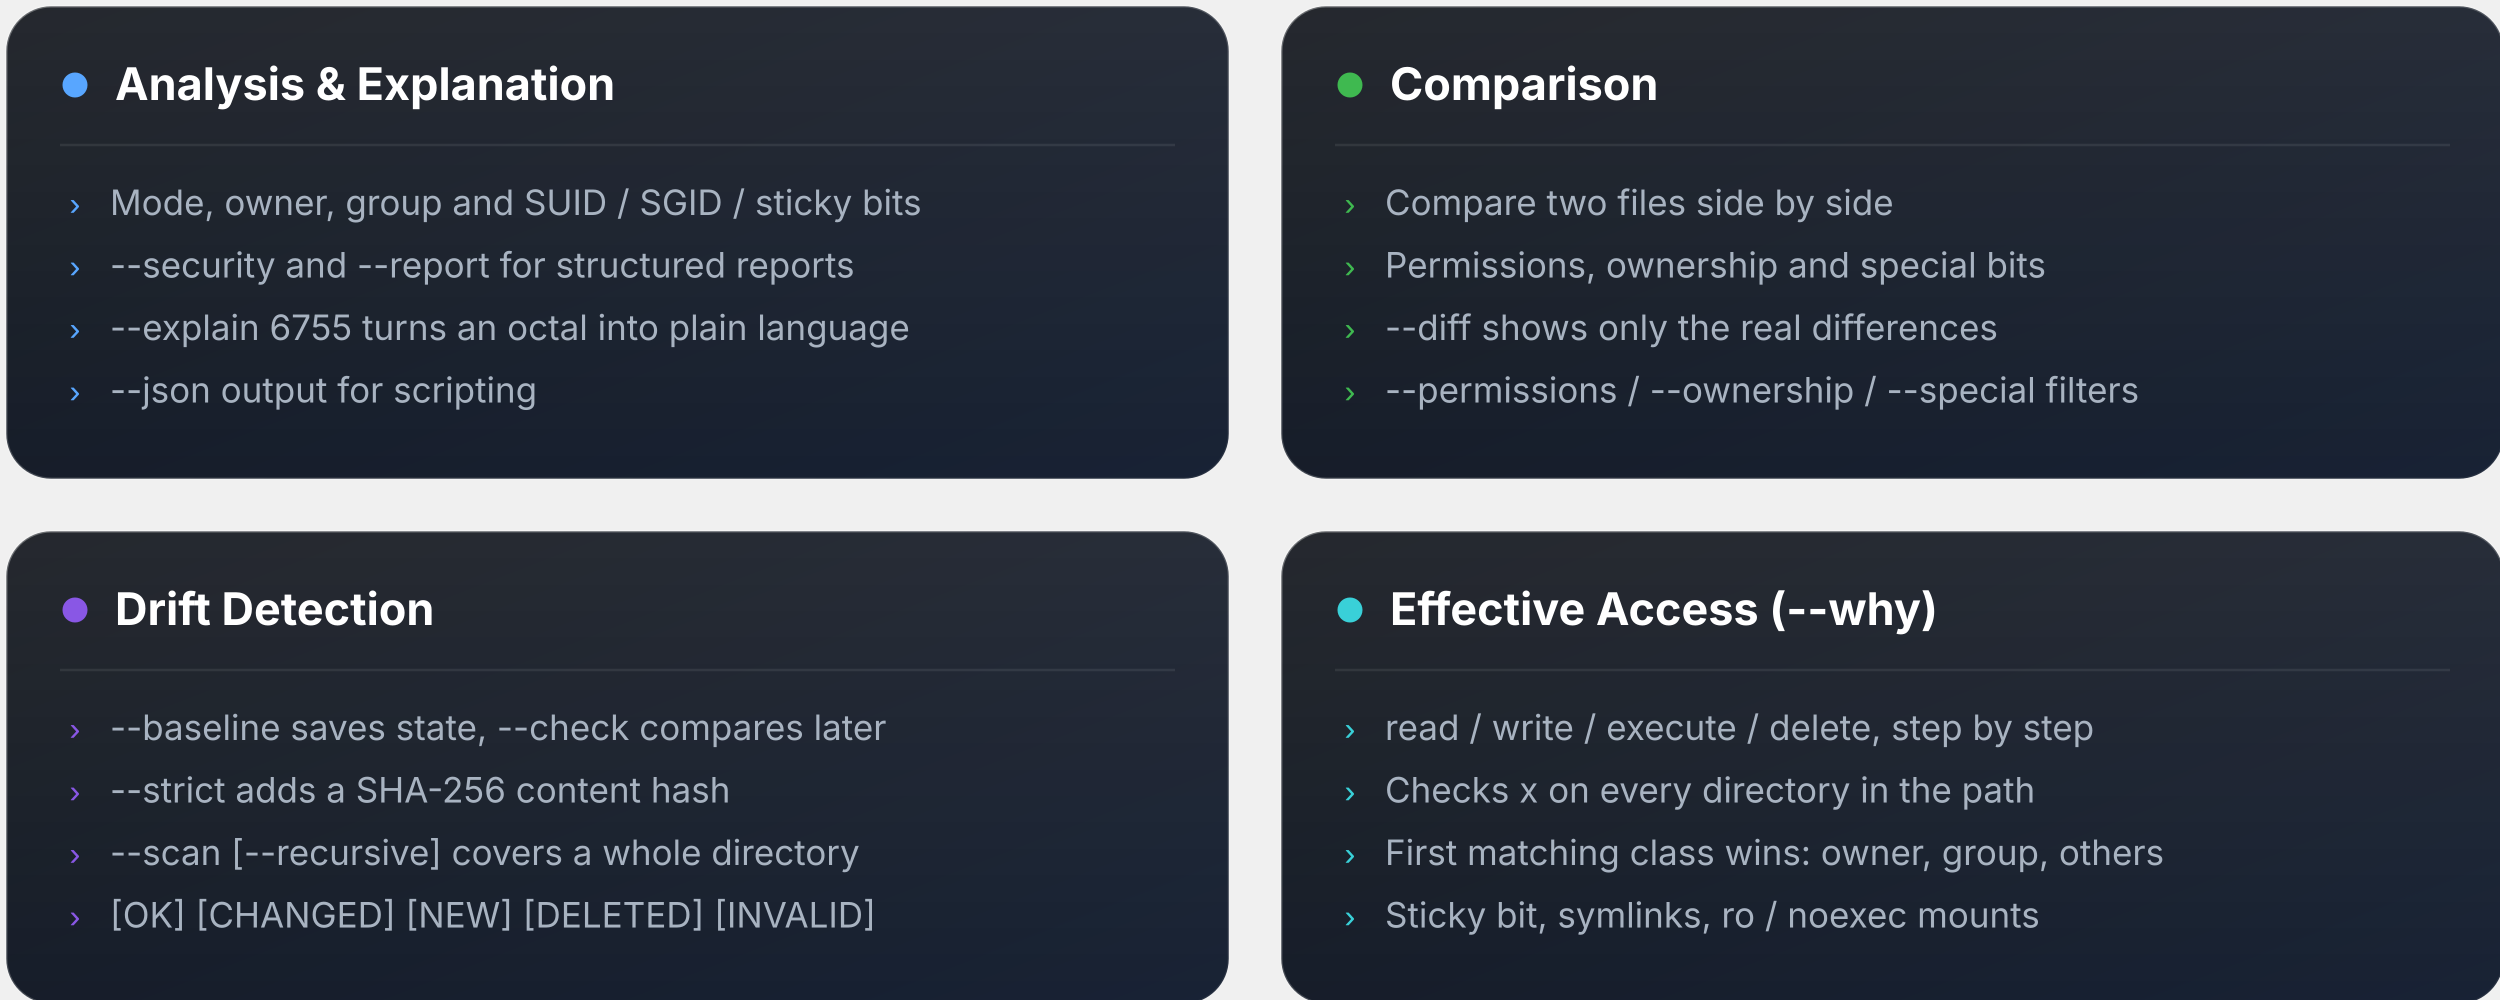
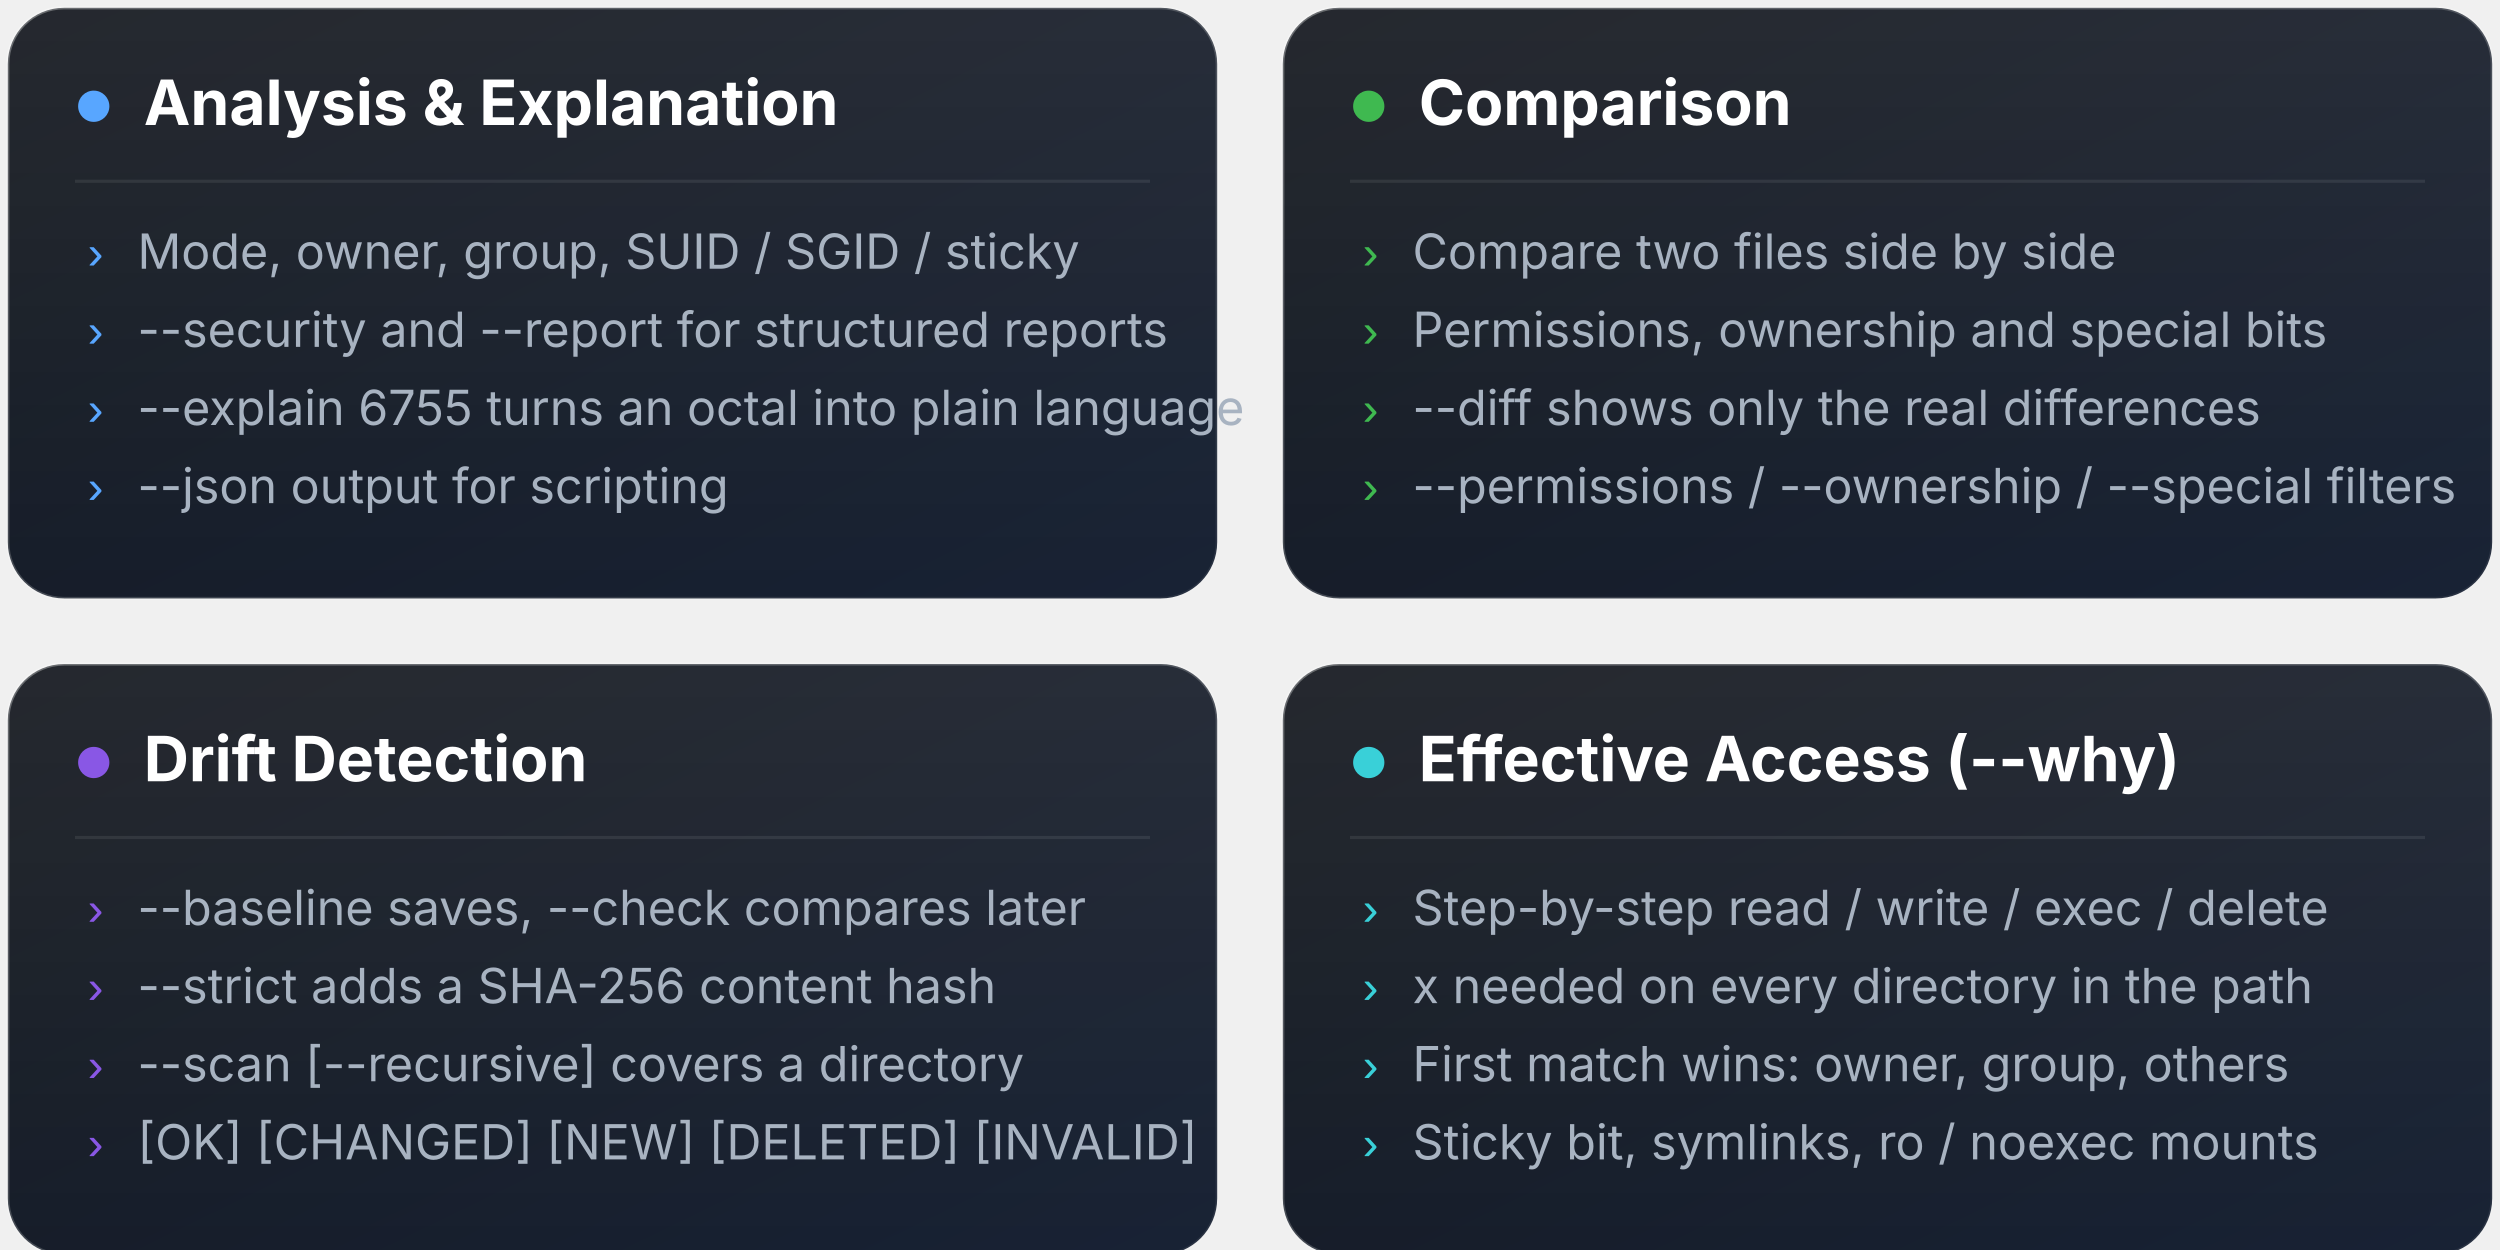
- <svg xmlns="http://www.w3.org/2000/svg" width="1000" height="400" viewBox="0 0 1000 400" role="img" aria-label="Features: analysis and explanation, comparison, drift detection with baselines, and effective access analysis with --why">
+ <svg xmlns="http://www.w3.org/2000/svg" width="800" height="400" viewBox="0 0 800 400" role="img" aria-label="Features: analysis and explanation, comparison, drift detection with baselines, and effective access analysis with --why">
  <defs>
    <linearGradient id="bg" x1="0" y1="0" x2="1" y2="1">
      <stop offset="0" stop-color="#0D1117" />
      <stop offset="1" stop-color="#111B2E" />
    </linearGradient>
    <linearGradient id="glass" x1="0" y1="0" x2="0" y2="1">
      <stop offset="0" stop-color="#FFFFFF" stop-opacity="0.10" />
      <stop offset="1" stop-color="#FFFFFF" stop-opacity="0.03" />
    </linearGradient>
    <linearGradient id="edge" x1="0" y1="0" x2="1" y2="1">
      <stop offset="0" stop-color="#FFFFFF" stop-opacity="0.32" />
      <stop offset="1" stop-color="#FFFFFF" stop-opacity="0.06" />
    </linearGradient>
  </defs>
-   <rect x="2.5" y="2.5" width="489" height="189" rx="18" fill="url(#bg)" stroke="url(#edge)" />
-   <rect x="2.5" y="2.5" width="489" height="189" rx="18" fill="url(#glass)" />
+   <rect x="2.5" y="2.5" width="387" height="189" rx="18" fill="url(#bg)" stroke="url(#edge)" />
+   <rect x="2.5" y="2.5" width="387" height="189" rx="18" fill="url(#glass)" />
  <circle cx="30" cy="34" r="5" fill="#58A6FF" />
-   <text font-family="'Inter','Segoe UI',Helvetica,Arial,sans-serif" x="46" y="40" fill="#FFFFFF" font-size="18" font-weight="700">Analysis &amp; Explanation</text>
-   <line x1="24" y1="58" x2="470" y2="58" stroke="#FFFFFF" stroke-opacity="0.08" />
-   <text font-family="'JetBrains Mono','Fira Code',Consolas,'Courier New',monospace" x="26" y="86" fill="#58A6FF" font-size="13">›</text>
-   <text font-family="'Inter','Segoe UI',Helvetica,Arial,sans-serif" x="44" y="86" fill="#A8B3C1" font-size="14">Mode, owner, group and SUID / SGID / sticky bits</text>
-   <text font-family="'JetBrains Mono','Fira Code',Consolas,'Courier New',monospace" x="26" y="111" fill="#58A6FF" font-size="13">›</text>
-   <text font-family="'Inter','Segoe UI',Helvetica,Arial,sans-serif" x="44" y="111" fill="#A8B3C1" font-size="14">--security and --report for structured reports</text>
-   <text font-family="'JetBrains Mono','Fira Code',Consolas,'Courier New',monospace" x="26" y="136" fill="#58A6FF" font-size="13">›</text>
-   <text font-family="'Inter','Segoe UI',Helvetica,Arial,sans-serif" x="44" y="136" fill="#A8B3C1" font-size="14">--explain 6755 turns an octal into plain language</text>
-   <text font-family="'JetBrains Mono','Fira Code',Consolas,'Courier New',monospace" x="26" y="161" fill="#58A6FF" font-size="13">›</text>
-   <text font-family="'Inter','Segoe UI',Helvetica,Arial,sans-serif" x="44" y="161" fill="#A8B3C1" font-size="14">--json output for scripting</text>
-   <rect x="512.5" y="2.5" width="489" height="189" rx="18" fill="url(#bg)" stroke="url(#edge)" />
-   <rect x="512.5" y="2.5" width="489" height="189" rx="18" fill="url(#glass)" />
-   <circle cx="540" cy="34" r="5" fill="#3FB950" />
-   <text font-family="'Inter','Segoe UI',Helvetica,Arial,sans-serif" x="556" y="40" fill="#FFFFFF" font-size="18" font-weight="700">Comparison</text>
-   <line x1="534" y1="58" x2="980" y2="58" stroke="#FFFFFF" stroke-opacity="0.08" />
-   <text font-family="'JetBrains Mono','Fira Code',Consolas,'Courier New',monospace" x="536" y="86" fill="#3FB950" font-size="13">›</text>
-   <text font-family="'Inter','Segoe UI',Helvetica,Arial,sans-serif" x="554" y="86" fill="#A8B3C1" font-size="14">Compare two files side by side</text>
-   <text font-family="'JetBrains Mono','Fira Code',Consolas,'Courier New',monospace" x="536" y="111" fill="#3FB950" font-size="13">›</text>
-   <text font-family="'Inter','Segoe UI',Helvetica,Arial,sans-serif" x="554" y="111" fill="#A8B3C1" font-size="14">Permissions, ownership and special bits</text>
-   <text font-family="'JetBrains Mono','Fira Code',Consolas,'Courier New',monospace" x="536" y="136" fill="#3FB950" font-size="13">›</text>
-   <text font-family="'Inter','Segoe UI',Helvetica,Arial,sans-serif" x="554" y="136" fill="#A8B3C1" font-size="14">--diff shows only the real differences</text>
-   <text font-family="'JetBrains Mono','Fira Code',Consolas,'Courier New',monospace" x="536" y="161" fill="#3FB950" font-size="13">›</text>
-   <text font-family="'Inter','Segoe UI',Helvetica,Arial,sans-serif" x="554" y="161" fill="#A8B3C1" font-size="14">--permissions / --ownership / --special filters</text>
-   <rect x="2.5" y="212.5" width="489" height="189" rx="18" fill="url(#bg)" stroke="url(#edge)" />
-   <rect x="2.5" y="212.5" width="489" height="189" rx="18" fill="url(#glass)" />
+   <text font-family="'Inter','Segoe UI',Helvetica,Arial,sans-serif" x="46" y="40" fill="#FFFFFF" font-size="20" font-weight="700">Analysis &amp; Explanation</text>
+   <line x1="24" y1="58" x2="368" y2="58" stroke="#FFFFFF" stroke-opacity="0.08" />
+   <text font-family="'JetBrains Mono','Fira Code',Consolas,'Courier New',monospace" x="26" y="86" fill="#58A6FF" font-size="15">›</text>
+   <text font-family="'Inter','Segoe UI',Helvetica,Arial,sans-serif" x="44" y="86" fill="#A8B3C1" font-size="15.5">Mode, owner, group, SUID / SGID / sticky</text>
+   <text font-family="'JetBrains Mono','Fira Code',Consolas,'Courier New',monospace" x="26" y="111" fill="#58A6FF" font-size="15">›</text>
+   <text font-family="'Inter','Segoe UI',Helvetica,Arial,sans-serif" x="44" y="111" fill="#A8B3C1" font-size="15.5">--security and --report for structured reports</text>
+   <text font-family="'JetBrains Mono','Fira Code',Consolas,'Courier New',monospace" x="26" y="136" fill="#58A6FF" font-size="15">›</text>
+   <text font-family="'Inter','Segoe UI',Helvetica,Arial,sans-serif" x="44" y="136" fill="#A8B3C1" font-size="15.5">--explain 6755 turns an octal into plain language</text>
+   <text font-family="'JetBrains Mono','Fira Code',Consolas,'Courier New',monospace" x="26" y="161" fill="#58A6FF" font-size="15">›</text>
+   <text font-family="'Inter','Segoe UI',Helvetica,Arial,sans-serif" x="44" y="161" fill="#A8B3C1" font-size="15.5">--json output for scripting</text>
+   <rect x="410.5" y="2.5" width="387" height="189" rx="18" fill="url(#bg)" stroke="url(#edge)" />
+   <rect x="410.5" y="2.5" width="387" height="189" rx="18" fill="url(#glass)" />
+   <circle cx="438" cy="34" r="5" fill="#3FB950" />
+   <text font-family="'Inter','Segoe UI',Helvetica,Arial,sans-serif" x="454" y="40" fill="#FFFFFF" font-size="20" font-weight="700">Comparison</text>
+   <line x1="432" y1="58" x2="776" y2="58" stroke="#FFFFFF" stroke-opacity="0.08" />
+   <text font-family="'JetBrains Mono','Fira Code',Consolas,'Courier New',monospace" x="434" y="86" fill="#3FB950" font-size="15">›</text>
+   <text font-family="'Inter','Segoe UI',Helvetica,Arial,sans-serif" x="452" y="86" fill="#A8B3C1" font-size="15.5">Compare two files side by side</text>
+   <text font-family="'JetBrains Mono','Fira Code',Consolas,'Courier New',monospace" x="434" y="111" fill="#3FB950" font-size="15">›</text>
+   <text font-family="'Inter','Segoe UI',Helvetica,Arial,sans-serif" x="452" y="111" fill="#A8B3C1" font-size="15.5">Permissions, ownership and special bits</text>
+   <text font-family="'JetBrains Mono','Fira Code',Consolas,'Courier New',monospace" x="434" y="136" fill="#3FB950" font-size="15">›</text>
+   <text font-family="'Inter','Segoe UI',Helvetica,Arial,sans-serif" x="452" y="136" fill="#A8B3C1" font-size="15.5">--diff shows only the real differences</text>
+   <text font-family="'JetBrains Mono','Fira Code',Consolas,'Courier New',monospace" x="434" y="161" fill="#3FB950" font-size="15">›</text>
+   <text font-family="'Inter','Segoe UI',Helvetica,Arial,sans-serif" x="452" y="161" fill="#A8B3C1" font-size="15.5">--permissions / --ownership / --special filters</text>
+   <rect x="2.5" y="212.5" width="387" height="189" rx="18" fill="url(#bg)" stroke="url(#edge)" />
+   <rect x="2.5" y="212.5" width="387" height="189" rx="18" fill="url(#glass)" />
  <circle cx="30" cy="244" r="5" fill="#8957E5" />
-   <text font-family="'Inter','Segoe UI',Helvetica,Arial,sans-serif" x="46" y="250" fill="#FFFFFF" font-size="18" font-weight="700">Drift Detection</text>
-   <line x1="24" y1="268" x2="470" y2="268" stroke="#FFFFFF" stroke-opacity="0.08" />
-   <text font-family="'JetBrains Mono','Fira Code',Consolas,'Courier New',monospace" x="26" y="296" fill="#8957E5" font-size="13">›</text>
-   <text font-family="'Inter','Segoe UI',Helvetica,Arial,sans-serif" x="44" y="296" fill="#A8B3C1" font-size="14">--baseline saves state, --check compares later</text>
-   <text font-family="'JetBrains Mono','Fira Code',Consolas,'Courier New',monospace" x="26" y="321" fill="#8957E5" font-size="13">›</text>
-   <text font-family="'Inter','Segoe UI',Helvetica,Arial,sans-serif" x="44" y="321" fill="#A8B3C1" font-size="14">--strict adds a SHA-256 content hash</text>
-   <text font-family="'JetBrains Mono','Fira Code',Consolas,'Courier New',monospace" x="26" y="346" fill="#8957E5" font-size="13">›</text>
-   <text font-family="'Inter','Segoe UI',Helvetica,Arial,sans-serif" x="44" y="346" fill="#A8B3C1" font-size="14">--scan [--recursive] covers a whole directory</text>
-   <text font-family="'JetBrains Mono','Fira Code',Consolas,'Courier New',monospace" x="26" y="371" fill="#8957E5" font-size="13">›</text>
-   <text font-family="'Inter','Segoe UI',Helvetica,Arial,sans-serif" x="44" y="371" fill="#A8B3C1" font-size="14">[OK] [CHANGED] [NEW] [DELETED] [INVALID]</text>
-   <rect x="512.5" y="212.5" width="489" height="189" rx="18" fill="url(#bg)" stroke="url(#edge)" />
-   <rect x="512.5" y="212.5" width="489" height="189" rx="18" fill="url(#glass)" />
-   <circle cx="540" cy="244" r="5" fill="#39D0D8" />
-   <text font-family="'Inter','Segoe UI',Helvetica,Arial,sans-serif" x="556" y="250" fill="#FFFFFF" font-size="18" font-weight="700">Effective Access (--why)</text>
-   <line x1="534" y1="268" x2="980" y2="268" stroke="#FFFFFF" stroke-opacity="0.08" />
-   <text font-family="'JetBrains Mono','Fira Code',Consolas,'Courier New',monospace" x="536" y="296" fill="#39D0D8" font-size="13">›</text>
-   <text font-family="'Inter','Segoe UI',Helvetica,Arial,sans-serif" x="554" y="296" fill="#A8B3C1" font-size="14">read / write / execute / delete, step by step</text>
-   <text font-family="'JetBrains Mono','Fira Code',Consolas,'Courier New',monospace" x="536" y="321" fill="#39D0D8" font-size="13">›</text>
-   <text font-family="'Inter','Segoe UI',Helvetica,Arial,sans-serif" x="554" y="321" fill="#A8B3C1" font-size="14">Checks x on every directory in the path</text>
-   <text font-family="'JetBrains Mono','Fira Code',Consolas,'Courier New',monospace" x="536" y="346" fill="#39D0D8" font-size="13">›</text>
-   <text font-family="'Inter','Segoe UI',Helvetica,Arial,sans-serif" x="554" y="346" fill="#A8B3C1" font-size="14">First matching class wins: owner, group, others</text>
-   <text font-family="'JetBrains Mono','Fira Code',Consolas,'Courier New',monospace" x="536" y="371" fill="#39D0D8" font-size="13">›</text>
-   <text font-family="'Inter','Segoe UI',Helvetica,Arial,sans-serif" x="554" y="371" fill="#A8B3C1" font-size="14">Sticky bit, symlinks, ro / noexec mounts</text>
+   <text font-family="'Inter','Segoe UI',Helvetica,Arial,sans-serif" x="46" y="250" fill="#FFFFFF" font-size="20" font-weight="700">Drift Detection</text>
+   <line x1="24" y1="268" x2="368" y2="268" stroke="#FFFFFF" stroke-opacity="0.08" />
+   <text font-family="'JetBrains Mono','Fira Code',Consolas,'Courier New',monospace" x="26" y="296" fill="#8957E5" font-size="15">›</text>
+   <text font-family="'Inter','Segoe UI',Helvetica,Arial,sans-serif" x="44" y="296" fill="#A8B3C1" font-size="15.5">--baseline saves, --check compares later</text>
+   <text font-family="'JetBrains Mono','Fira Code',Consolas,'Courier New',monospace" x="26" y="321" fill="#8957E5" font-size="15">›</text>
+   <text font-family="'Inter','Segoe UI',Helvetica,Arial,sans-serif" x="44" y="321" fill="#A8B3C1" font-size="15.5">--strict adds a SHA-256 content hash</text>
+   <text font-family="'JetBrains Mono','Fira Code',Consolas,'Courier New',monospace" x="26" y="346" fill="#8957E5" font-size="15">›</text>
+   <text font-family="'Inter','Segoe UI',Helvetica,Arial,sans-serif" x="44" y="346" fill="#A8B3C1" font-size="15.5">--scan [--recursive] covers a directory</text>
+   <text font-family="'JetBrains Mono','Fira Code',Consolas,'Courier New',monospace" x="26" y="371" fill="#8957E5" font-size="15">›</text>
+   <text font-family="'Inter','Segoe UI',Helvetica,Arial,sans-serif" x="44" y="371" fill="#A8B3C1" font-size="15.5">[OK] [CHANGED] [NEW] [DELETED] [INVALID]</text>
+   <rect x="410.5" y="212.5" width="387" height="189" rx="18" fill="url(#bg)" stroke="url(#edge)" />
+   <rect x="410.5" y="212.5" width="387" height="189" rx="18" fill="url(#glass)" />
+   <circle cx="438" cy="244" r="5" fill="#39D0D8" />
+   <text font-family="'Inter','Segoe UI',Helvetica,Arial,sans-serif" x="454" y="250" fill="#FFFFFF" font-size="20" font-weight="700">Effective Access (--why)</text>
+   <line x1="432" y1="268" x2="776" y2="268" stroke="#FFFFFF" stroke-opacity="0.08" />
+   <text font-family="'JetBrains Mono','Fira Code',Consolas,'Courier New',monospace" x="434" y="296" fill="#39D0D8" font-size="15">›</text>
+   <text font-family="'Inter','Segoe UI',Helvetica,Arial,sans-serif" x="452" y="296" fill="#A8B3C1" font-size="15.5">Step-by-step read / write / exec / delete</text>
+   <text font-family="'JetBrains Mono','Fira Code',Consolas,'Courier New',monospace" x="434" y="321" fill="#39D0D8" font-size="15">›</text>
+   <text font-family="'Inter','Segoe UI',Helvetica,Arial,sans-serif" x="452" y="321" fill="#A8B3C1" font-size="15.5">x needed on every directory in the path</text>
+   <text font-family="'JetBrains Mono','Fira Code',Consolas,'Courier New',monospace" x="434" y="346" fill="#39D0D8" font-size="15">›</text>
+   <text font-family="'Inter','Segoe UI',Helvetica,Arial,sans-serif" x="452" y="346" fill="#A8B3C1" font-size="15.5">First match wins: owner, group, others</text>
+   <text font-family="'JetBrains Mono','Fira Code',Consolas,'Courier New',monospace" x="434" y="371" fill="#39D0D8" font-size="15">›</text>
+   <text font-family="'Inter','Segoe UI',Helvetica,Arial,sans-serif" x="452" y="371" fill="#A8B3C1" font-size="15.5">Sticky bit, symlinks, ro / noexec mounts</text>
</svg>
